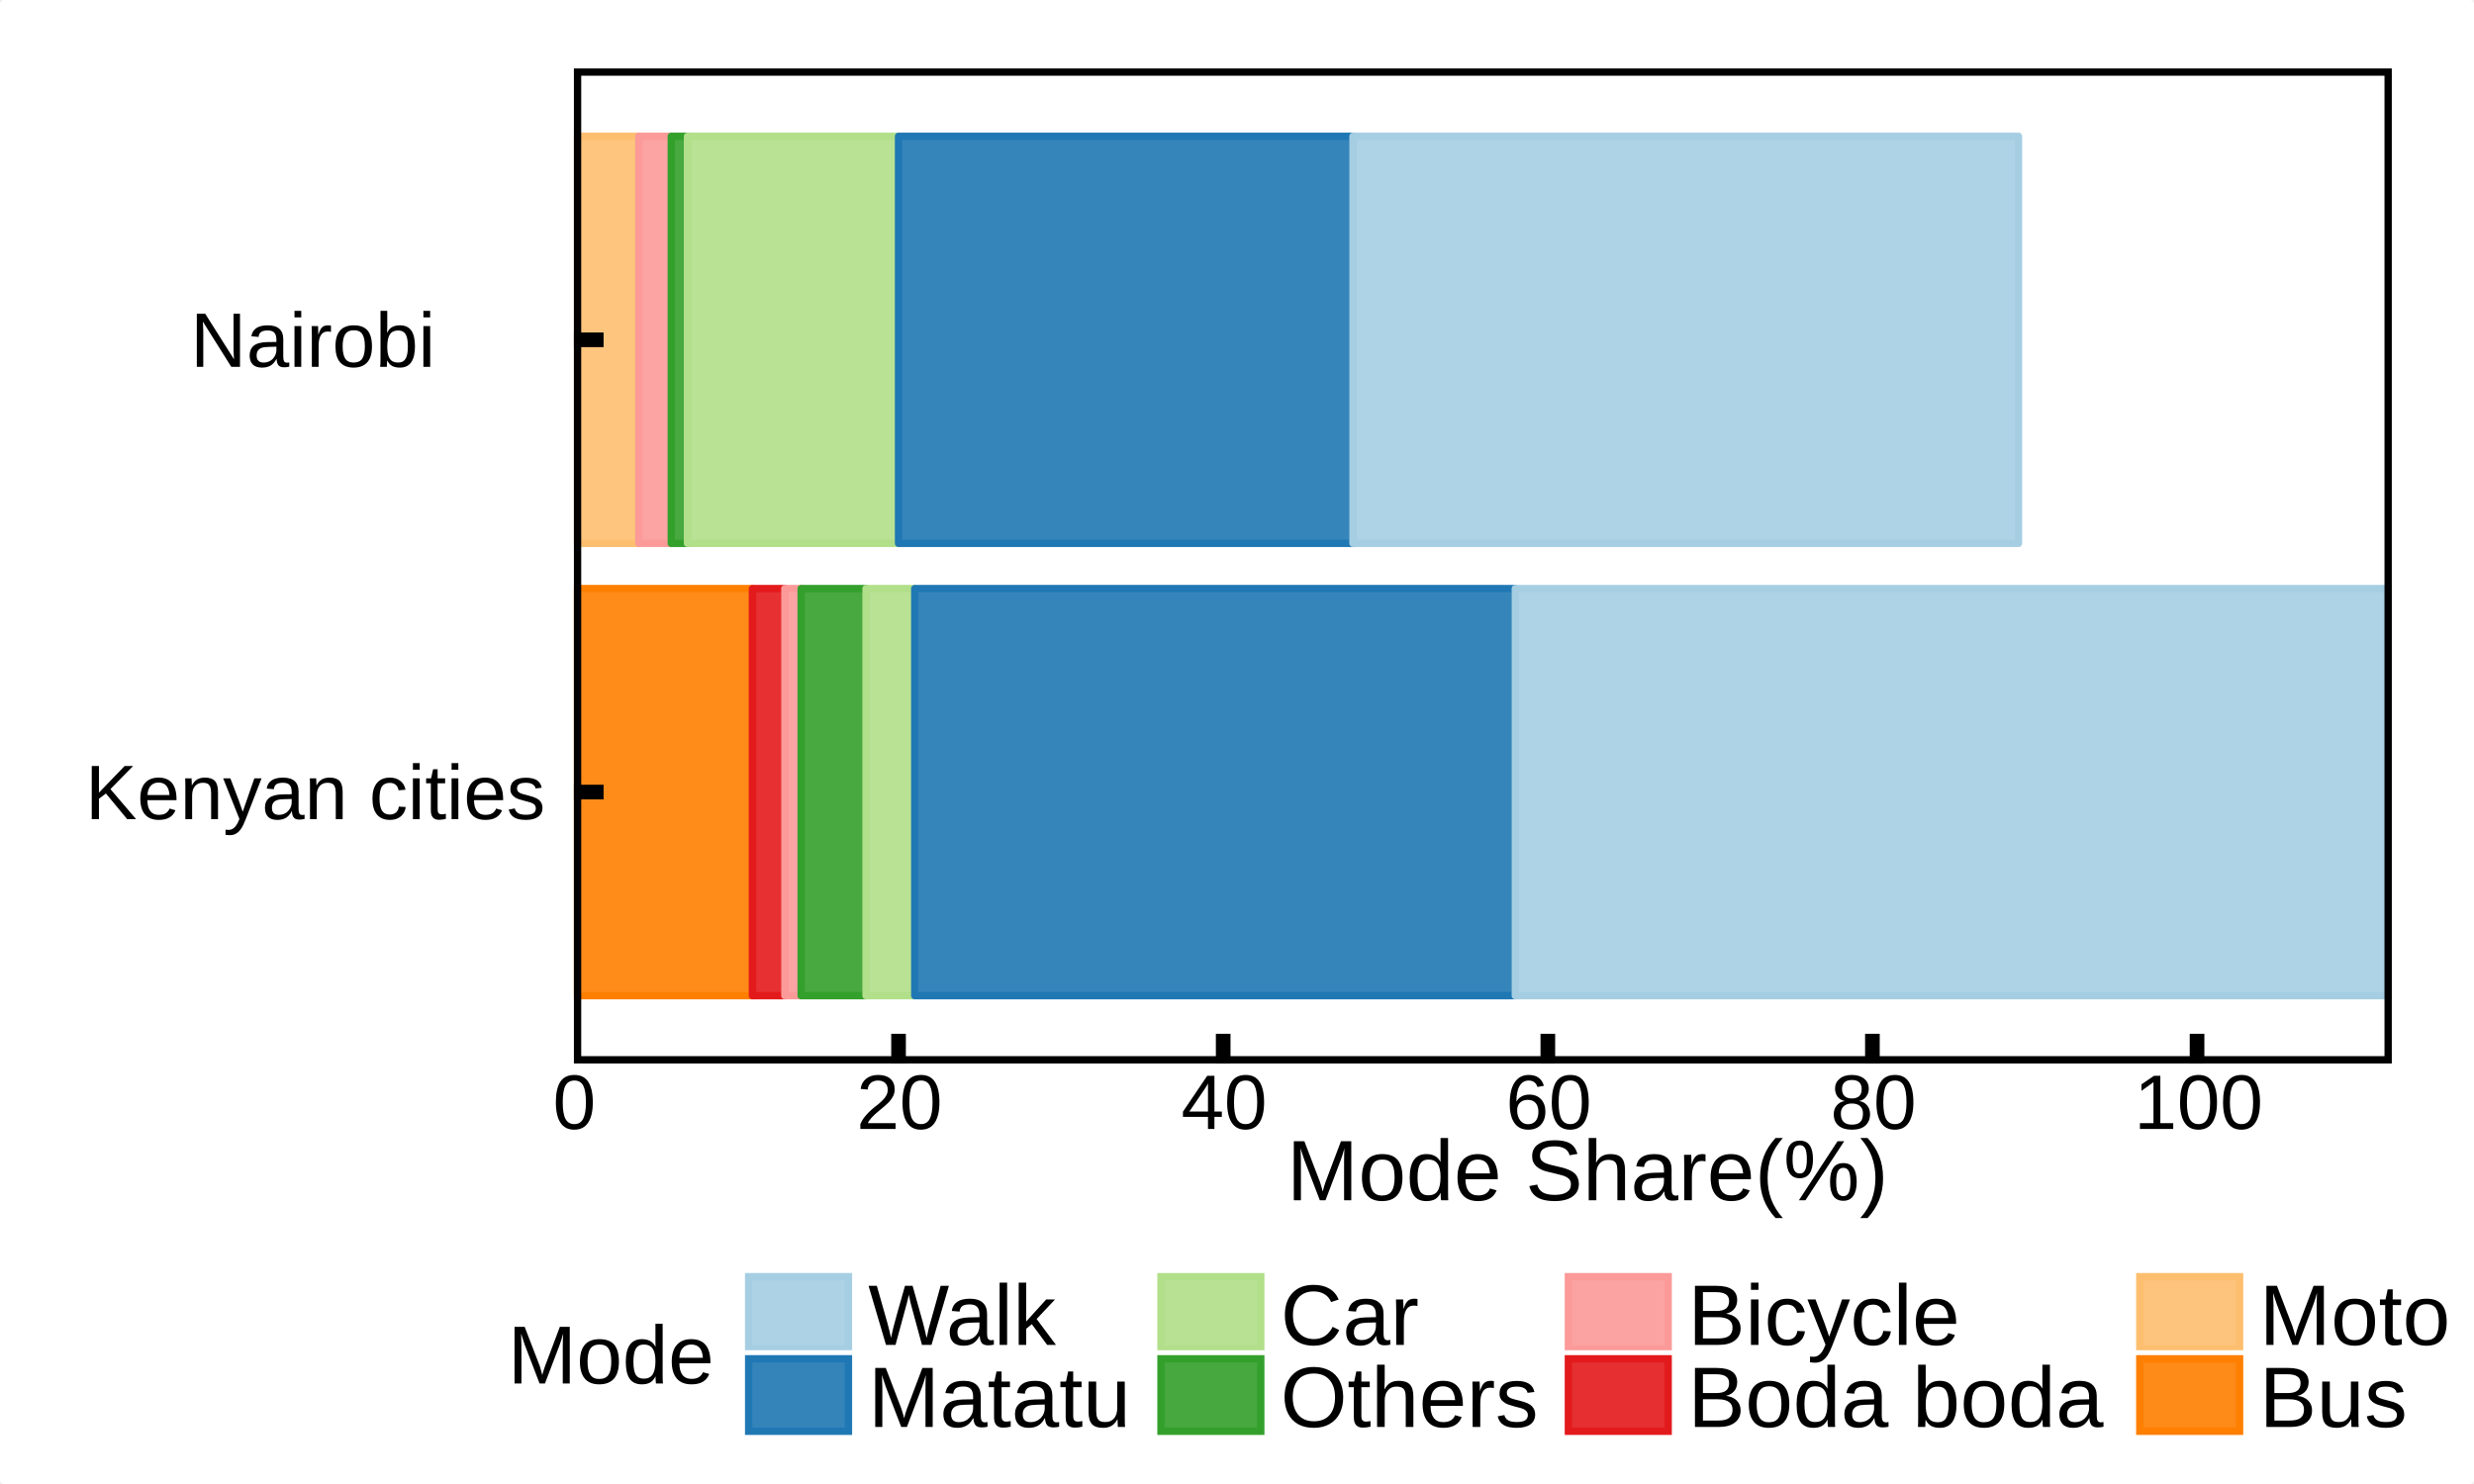
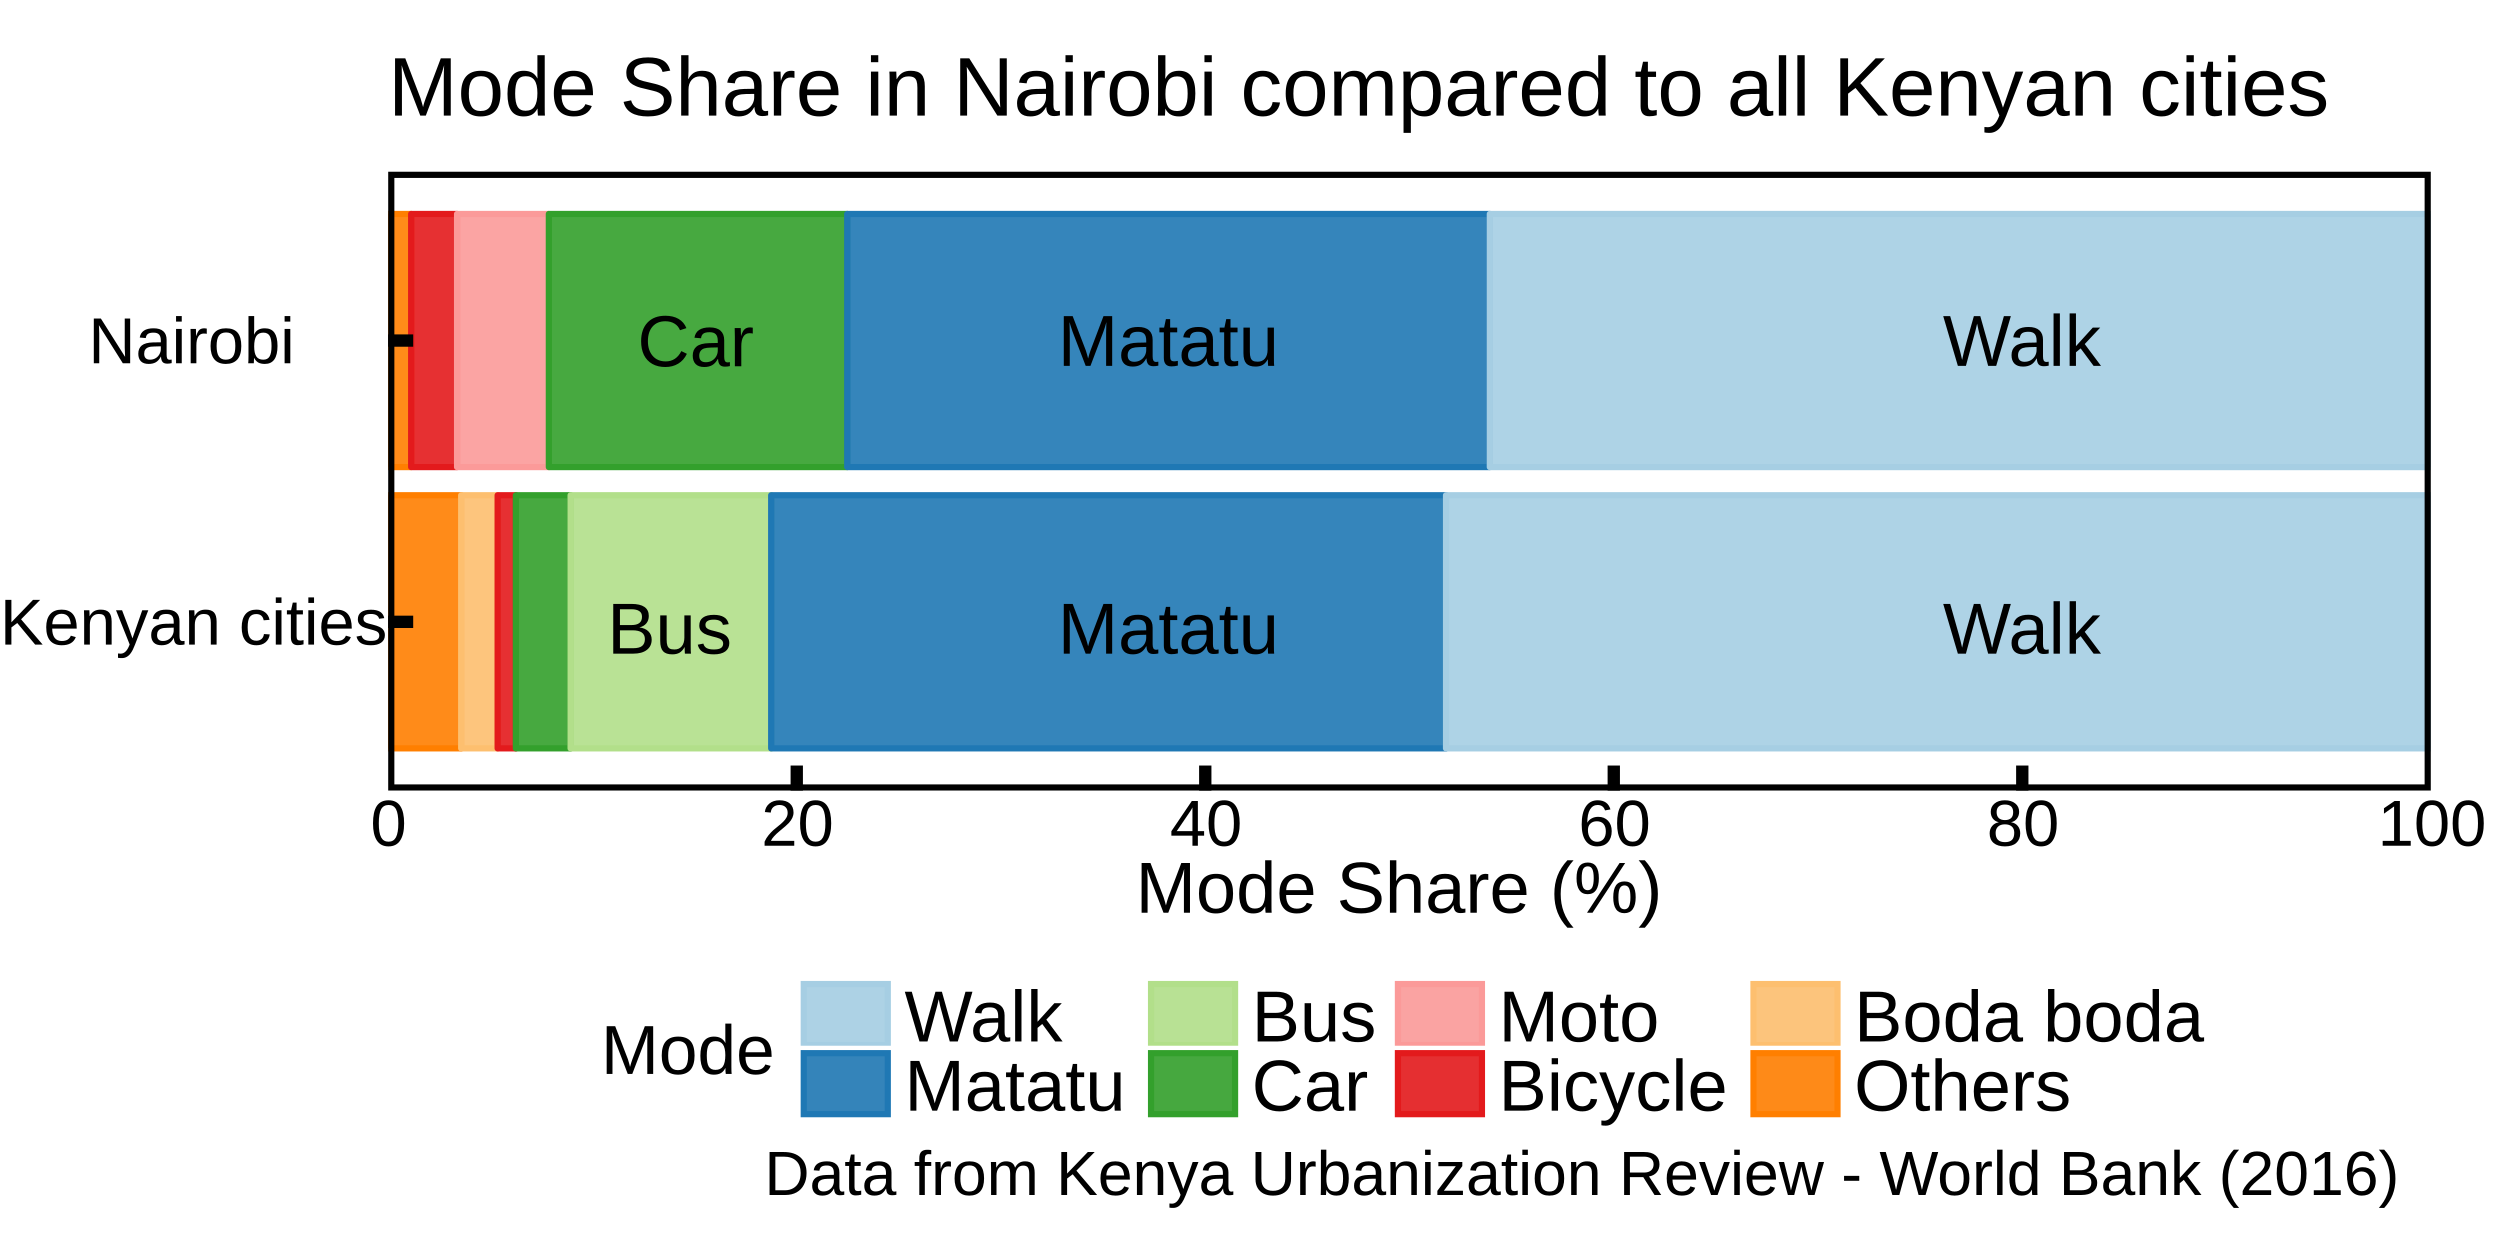
- <svg xmlns="http://www.w3.org/2000/svg" viewBox="0 0 360.00 216.00" id="svg4357" version="1.1">
-   <defs id="defs4359">
-     <style type="text/css" id="style4361">
+ <svg xmlns="http://www.w3.org/2000/svg" viewBox="0 0 432.00 216.00" id="svg20646" version="1.1">
+   <defs id="defs20648">
+     <style type="text/css" id="style20650">
    line, polyline, path, rect, circle {
      fill: none;
      stroke: #000000;
      stroke-linecap: round;
      stroke-linejoin: round;
      stroke-miterlimit: 10.00;
    }
  </style>
-   </defs>
-   <defs id="defs4367">
-     <clipPath id="cpODMuNTA5OXwzNDguMDQ1fDE1NC43OTJ8OS45NjI2NA==">
-       <rect x="83.51" y="9.96" width="264.53" height="144.83" id="rect4370" />
+     <clipPath id="cpMHw0MzJ8MjE2fDA=-9">
+       <rect x="0" y="0" width="432" height="216" id="rect20698-7" />
+     </clipPath>
+     <clipPath id="cpMHw0MzJ8MjE2fDA=-1">
+       <rect x="0" y="0" width="432" height="216" id="rect20698-0" />
+     </clipPath>
+     <clipPath id="cpMHw0MzJ8MjE2fDA=-7">
+       <rect x="0" y="0" width="432" height="216" id="rect20698-5" />
+     </clipPath>
+     <clipPath id="cpMHw0MzJ8MjE2fDA=-95">
+       <rect x="0" y="0" width="432" height="216" id="rect20698-6" />
+     </clipPath>
+     <clipPath id="cpMHw0MzJ8MjE2fDA=-3">
+       <rect x="0" y="0" width="432" height="216" id="rect20698-00" />
+     </clipPath>
+     <clipPath id="cpMHw0MzJ8MjE2fDA=-2">
+       <rect x="0" y="0" width="432" height="216" id="rect20698-77" />
    </clipPath>
  </defs>
-   <defs id="defs4406">
-     <clipPath id="cpMHwzNjB8MjE2fDA=">
-       <rect x="0.00" y="0.00" width="360.00" height="216.00" id="rect4409" />
+   <rect width="100%" height="100%" style="stroke: none; fill: #FFFFFF;" id="rect20652" />
+   <rect x="0.00" y="0.00" width="432.00" height="216.00" style="stroke-width: 1.16; stroke: #FFFFFF; fill: #FFFFFF;" id="rect20654" />
+   <defs id="defs20656">
+     <clipPath id="cpNjcuMDgyOXw0MjAuMDQ1fDEzNi42MTV8MjkuNjgyNg==">
+       <rect x="67.08" y="29.68" width="352.96" height="106.93" id="rect20659" />
    </clipPath>
  </defs>
-   <g id="layer2">
-     <rect style="opacity:1;fill:#ffffff;fill-opacity:1;fill-rule:evenodd;stroke:#ffffff;stroke-width:1.303;stroke-linecap:round;stroke-linejoin:round;stroke-miterlimit:4;stroke-dasharray:none;stroke-dashoffset:0;stroke-opacity:1" id="rect4939" width="358.697" height="214.697" x="0.652" y="0.652" />
+   <rect x="67.08" y="85.58" width="12.61" height="43.74" style="stroke-width: 1.07; stroke: #FF7F00; stroke-linecap: butt; fill: #FF7F00; fill-opacity: 0.90;" clip-path="url(#cpNjcuMDgyOXw0MjAuMDQ1fDEzNi42MTV8MjkuNjgyNg==)" id="rect20661" />
+   <rect x="79.69" y="85.58" width="6.30" height="43.74" style="stroke-width: 1.07; stroke: #FDBF6F; stroke-linecap: butt; fill: #FDBF6F; fill-opacity: 0.90;" clip-path="url(#cpNjcuMDgyOXw0MjAuMDQ1fDEzNi42MTV8MjkuNjgyNg==)" id="rect20663" />
+   <rect x="85.99" y="85.58" width="3.15" height="43.74" style="stroke-width: 1.07; stroke: #E31A1C; stroke-linecap: butt; fill: #E31A1C; fill-opacity: 0.90;" clip-path="url(#cpNjcuMDgyOXw0MjAuMDQ1fDEzNi42MTV8MjkuNjgyNg==)" id="rect20665" />
+   <rect x="89.14" y="85.58" width="0.00" height="43.74" style="stroke-width: 1.07; stroke: #FB9A99; stroke-linecap: butt; fill: #FB9A99; fill-opacity: 0.90;" clip-path="url(#cpNjcuMDgyOXw0MjAuMDQ1fDEzNi42MTV8MjkuNjgyNg==)" id="rect20667" />
+   <rect x="89.14" y="85.58" width="9.45" height="43.74" style="stroke-width: 1.07; stroke: #33A02C; stroke-linecap: butt; fill: #33A02C; fill-opacity: 0.90;" clip-path="url(#cpNjcuMDgyOXw0MjAuMDQ1fDEzNi42MTV8MjkuNjgyNg==)" id="rect20669" />
+   <rect x="98.60" y="85.58" width="34.67" height="43.74" style="stroke-width: 1.07; stroke: #B2DF8A; stroke-linecap: butt; fill: #B2DF8A; fill-opacity: 0.90;" clip-path="url(#cpNjcuMDgyOXw0MjAuMDQ1fDEzNi42MTV8MjkuNjgyNg==)" id="rect20671" />
+   <rect x="133.26" y="85.58" width="116.60" height="43.74" style="stroke-width: 1.07; stroke: #1F78B4; stroke-linecap: butt; fill: #1F78B4; fill-opacity: 0.90;" clip-path="url(#cpNjcuMDgyOXw0MjAuMDQ1fDEzNi42MTV8MjkuNjgyNg==)" id="rect20673" />
+   <rect x="249.87" y="85.58" width="170.18" height="43.74" style="stroke-width: 1.07; stroke: #A6CEE3; stroke-linecap: butt; fill: #A6CEE3; fill-opacity: 0.90;" clip-path="url(#cpNjcuMDgyOXw0MjAuMDQ1fDEzNi42MTV8MjkuNjgyNg==)" id="rect20675" />
+   <rect x="67.08" y="36.97" width="3.97" height="43.74" style="stroke-width: 1.07; stroke: #FF7F00; stroke-linecap: butt; fill: #FF7F00; fill-opacity: 0.90;" clip-path="url(#cpNjcuMDgyOXw0MjAuMDQ1fDEzNi42MTV8MjkuNjgyNg==)" id="rect20677" />
+   <rect x="71.05" y="36.97" width="0.00" height="43.74" style="stroke-width: 1.07; stroke: #FDBF6F; stroke-linecap: butt; fill: #FDBF6F; fill-opacity: 0.90;" clip-path="url(#cpNjcuMDgyOXw0MjAuMDQ1fDEzNi42MTV8MjkuNjgyNg==)" id="rect20679" />
+   <rect x="71.05" y="36.97" width="7.93" height="43.74" style="stroke-width: 1.07; stroke: #E31A1C; stroke-linecap: butt; fill: #E31A1C; fill-opacity: 0.90;" clip-path="url(#cpNjcuMDgyOXw0MjAuMDQ1fDEzNi42MTV8MjkuNjgyNg==)" id="rect20681" />
+   <rect x="78.98" y="36.97" width="15.86" height="43.74" style="stroke-width: 1.07; stroke: #FB9A99; stroke-linecap: butt; fill: #FB9A99; fill-opacity: 0.90;" clip-path="url(#cpNjcuMDgyOXw0MjAuMDQ1fDEzNi42MTV8MjkuNjgyNg==)" id="rect20683" />
+   <rect x="94.84" y="36.97" width="51.56" height="43.74" style="stroke-width: 1.07; stroke: #33A02C; stroke-linecap: butt; fill: #33A02C; fill-opacity: 0.90;" clip-path="url(#cpNjcuMDgyOXw0MjAuMDQ1fDEzNi42MTV8MjkuNjgyNg==)" id="rect20685" />
+   <rect x="146.40" y="36.97" width="0.00" height="43.74" style="stroke-width: 1.07; stroke: #B2DF8A; stroke-linecap: butt; fill: #B2DF8A; fill-opacity: 0.90;" clip-path="url(#cpNjcuMDgyOXw0MjAuMDQ1fDEzNi42MTV8MjkuNjgyNg==)" id="rect20687" />
+   <rect x="146.40" y="36.97" width="111.04" height="43.74" style="stroke-width: 1.07; stroke: #1F78B4; stroke-linecap: butt; fill: #1F78B4; fill-opacity: 0.90;" clip-path="url(#cpNjcuMDgyOXw0MjAuMDQ1fDEzNi42MTV8MjkuNjgyNg==)" id="rect20689" />
+   <rect x="257.44" y="36.97" width="162.60" height="43.74" style="stroke-width: 1.07; stroke: #A6CEE3; stroke-linecap: butt; fill: #A6CEE3; fill-opacity: 0.90;" clip-path="url(#cpNjcuMDgyOXw0MjAuMDQ1fDEzNi42MTV8MjkuNjgyNg==)" id="rect20691" />
+   <rect x="67.08" y="29.68" width="352.96" height="106.93" style="stroke-width: 2.13;" clip-path="url(#cpNjcuMDgyOXw0MjAuMDQ1fDEzNi42MTV8MjkuNjgyNg==)" id="rect20693" />
+   <defs id="defs20695">
+     <clipPath id="cpMHw0MzJ8MjE2fDA=">
+       <rect x="0.00" y="0.00" width="432.00" height="216.00" id="rect20698" />
+     </clipPath>
+   </defs>
+   <g clip-path="url(#cpMHw0MzJ8MjE2fDA=)" id="g20700">
+     <text x="0.00" y="111.39" style="font-size: 11.25px; font-family: Arial;" textLength="65.43px" lengthAdjust="spacingAndGlyphs" id="text20702">Kenyan cities</text>
  </g>
-   <g id="layer1">
-     <rect x="83.51" y="85.67" width="25.98" height="59.25" style="stroke-width:1.07;stroke:#FF7F00;stroke-linecap:butt;fill:#FF7F00;fill-opacity:0.9" clip-path="url(#cpODMuNTA5OXwzNDguMDQ1fDE1NC43OTJ8OS45NjI2NA==)" id="rect4372" />
-     <rect x="109.49" y="85.67" width="0.00" height="59.25" style="stroke-width:1.07;stroke:#FDBF6F;stroke-linecap:butt;fill:#FDBF6F;fill-opacity:0.9" clip-path="url(#cpODMuNTA5OXwzNDguMDQ1fDE1NC43OTJ8OS45NjI2NA==)" id="rect4374" />
-     <rect x="109.49" y="85.67" width="4.72" height="59.25" style="stroke-width:1.07;stroke:#E31A1C;stroke-linecap:butt;fill:#E31A1C;fill-opacity:0.9" clip-path="url(#cpODMuNTA5OXwzNDguMDQ1fDE1NC43OTJ8OS45NjI2NA==)" id="rect4376" />
-     <rect x="114.21" y="85.67" width="2.36" height="59.25" style="stroke-width:1.07;stroke:#FB9A99;stroke-linecap:butt;fill:#FB9A99;fill-opacity:0.9" clip-path="url(#cpODMuNTA5OXwzNDguMDQ1fDE1NC43OTJ8OS45NjI2NA==)" id="rect4378" />
-     <rect x="116.58" y="85.67" width="9.45" height="59.25" style="stroke-width:1.07;stroke:#33A02C;stroke-linecap:butt;fill:#33A02C;fill-opacity:0.9" clip-path="url(#cpODMuNTA5OXwzNDguMDQ1fDE1NC43OTJ8OS45NjI2NA==)" id="rect4380" />
-     <rect x="126.02" y="85.67" width="7.09" height="59.25" style="stroke-width:1.07;stroke:#B2DF8A;stroke-linecap:butt;fill:#B2DF8A;fill-opacity:0.9" clip-path="url(#cpODMuNTA5OXwzNDguMDQ1fDE1NC43OTJ8OS45NjI2NA==)" id="rect4382" />
-     <rect x="133.11" y="85.67" width="87.39" height="59.25" style="stroke-width:1.07;stroke:#1F78B4;stroke-linecap:butt;fill:#1F78B4;fill-opacity:0.9" clip-path="url(#cpODMuNTA5OXwzNDguMDQ1fDE1NC43OTJ8OS45NjI2NA==)" id="rect4384" />
-     <rect x="220.50" y="85.67" width="127.54" height="59.25" style="stroke-width:1.07;stroke:#A6CEE3;stroke-linecap:butt;fill:#A6CEE3;fill-opacity:0.9" clip-path="url(#cpODMuNTA5OXwzNDguMDQ1fDE1NC43OTJ8OS45NjI2NA==)" id="rect4386" />
-     <rect x="83.51" y="19.84" width="0.00" height="59.25" style="stroke-width:1.07;stroke:#FF7F00;stroke-linecap:butt;fill:#FF7F00;fill-opacity:0.9" clip-path="url(#cpODMuNTA5OXwzNDguMDQ1fDE1NC43OTJ8OS45NjI2NA==)" id="rect4388" />
-     <rect x="83.51" y="19.84" width="9.45" height="59.25" style="stroke-width:1.07;stroke:#FDBF6F;stroke-linecap:butt;fill:#FDBF6F;fill-opacity:0.9" clip-path="url(#cpODMuNTA5OXwzNDguMDQ1fDE1NC43OTJ8OS45NjI2NA==)" id="rect4390" />
-     <rect x="92.96" y="19.84" width="0.00" height="59.25" style="stroke-width:1.07;stroke:#E31A1C;stroke-linecap:butt;fill:#E31A1C;fill-opacity:0.9" clip-path="url(#cpODMuNTA5OXwzNDguMDQ1fDE1NC43OTJ8OS45NjI2NA==)" id="rect4392" />
-     <rect x="92.96" y="19.84" width="4.72" height="59.25" style="stroke-width:1.07;stroke:#FB9A99;stroke-linecap:butt;fill:#FB9A99;fill-opacity:0.9" clip-path="url(#cpODMuNTA5OXwzNDguMDQ1fDE1NC43OTJ8OS45NjI2NA==)" id="rect4394" />
-     <rect x="97.68" y="19.84" width="2.36" height="59.25" style="stroke-width:1.07;stroke:#33A02C;stroke-linecap:butt;fill:#33A02C;fill-opacity:0.9" clip-path="url(#cpODMuNTA5OXwzNDguMDQ1fDE1NC43OTJ8OS45NjI2NA==)" id="rect4396" />
-     <rect x="100.04" y="19.84" width="30.70" height="59.25" style="stroke-width:1.07;stroke:#B2DF8A;stroke-linecap:butt;fill:#B2DF8A;fill-opacity:0.9" clip-path="url(#cpODMuNTA5OXwzNDguMDQ1fDE1NC43OTJ8OS45NjI2NA==)" id="rect4398" />
-     <rect x="130.75" y="19.84" width="66.13" height="59.25" style="stroke-width:1.07;stroke:#1F78B4;stroke-linecap:butt;fill:#1F78B4;fill-opacity:0.9" clip-path="url(#cpODMuNTA5OXwzNDguMDQ1fDE1NC43OTJ8OS45NjI2NA==)" id="rect4400" />
-     <rect x="196.88" y="19.84" width="96.84" height="59.25" style="stroke-width:1.07;stroke:#A6CEE3;stroke-linecap:butt;fill:#A6CEE3;fill-opacity:0.9" clip-path="url(#cpODMuNTA5OXwzNDguMDQ1fDE1NC43OTJ8OS45NjI2NA==)" id="rect4402" />
-     <rect x="83.51" y="9.96" width="264.53" height="144.83" style="stroke-width:2.13;stroke:#000000;stroke-opacity:1" clip-path="url(#cpODMuNTA5OXwzNDguMDQ1fDE1NC43OTJ8OS45NjI2NA==)" id="rect4404" />
-     <g clip-path="url(#cpMHwzNjB8MjE2fDA=)" id="g4411" style="fill:#000000;fill-opacity:1" transform="translate(-4,0)">
-       <text x="16.43" y="119.23" style="font-size:11.25px;font-family:Arial;fill:#000000;fill-opacity:1" textLength="65.43px" lengthAdjust="spacingAndGlyphs" id="text4413">Kenyan cities</text>
-     </g>
-     <g clip-path="url(#cpMHwzNjB8MjE2fDA=)" id="g4415" style="fill:#000000;fill-opacity:1" transform="translate(-4,0)">
-       <text x="31.72" y="53.4" style="font-size:11.25px;font-family:Arial;fill:#000000;fill-opacity:1" textLength="34.85px" lengthAdjust="spacingAndGlyphs" id="text4417">Nairobi</text>
-     </g>
-     <polyline points="87.83,115.29 83.51,115.29 " style="stroke-width:2.13;stroke-linecap:butt;fill:none;stroke:#000000;stroke-opacity:1" clip-path="url(#cpMHwzNjB8MjE2fDA=)" id="polyline4419" />
-     <polyline points="87.83,49.46 83.51,49.46 " style="stroke-width:2.13;stroke-linecap:butt;fill:none;stroke:#000000;stroke-opacity:1" clip-path="url(#cpMHwzNjB8MjE2fDA=)" id="polyline4421" />
-     <polyline points="130.75,150.47 130.75,154.79 " style="stroke-width:2.13;stroke-linecap:butt;fill:none;stroke:#000000;stroke-opacity:1" clip-path="url(#cpMHwzNjB8MjE2fDA=)" id="polyline4425" />
-     <polyline points="177.99,150.47 177.99,154.79 " style="stroke-width:2.13;stroke-linecap:butt;fill:none;stroke:#000000;stroke-opacity:1" clip-path="url(#cpMHwzNjB8MjE2fDA=)" id="polyline4427" />
-     <polyline points="225.23,150.47 225.23,154.79 " style="stroke-width:2.13;stroke-linecap:butt;fill:none;stroke:#000000;stroke-opacity:1" clip-path="url(#cpMHwzNjB8MjE2fDA=)" id="polyline4429" />
-     <polyline points="272.46,150.47 272.46,154.79 " style="stroke-width:2.13;stroke-linecap:butt;fill:none;stroke:#000000;stroke-opacity:1" clip-path="url(#cpMHwzNjB8MjE2fDA=)" id="polyline4431" />
-     <polyline points="319.70,150.47 319.70,154.79 " style="stroke-width:2.13;stroke-linecap:butt;fill:none;stroke:#000000;stroke-opacity:1" clip-path="url(#cpMHwzNjB8MjE2fDA=)" id="polyline4433" />
-     <g clip-path="url(#cpMHwzNjB8MjE2fDA=)" id="g4435" style="fill:#000000;fill-opacity:1">
-       <text x="80.45" y="164.32" style="font-size:11.25px;font-family:Arial;fill:#000000;fill-opacity:1.0" textLength="6.12px" lengthAdjust="spacingAndGlyphs" id="text4437">0</text>
-     </g>
-     <g clip-path="url(#cpMHwzNjB8MjE2fDA=)" id="g4439" style="fill:#000000;fill-opacity:1">
-       <text x="124.63" y="164.32" style="font-size:11.25px;font-family:Arial;fill:#000000;fill-opacity:1.0" textLength="12.24px" lengthAdjust="spacingAndGlyphs" id="text4441">20</text>
-     </g>
-     <g clip-path="url(#cpMHwzNjB8MjE2fDA=)" id="g4443" style="fill:#000000;fill-opacity:1">
-       <text x="171.87" y="164.32" style="font-size:11.25px;font-family:Arial;fill:#000000;fill-opacity:1.0" textLength="12.24px" lengthAdjust="spacingAndGlyphs" id="text4445">40</text>
-     </g>
-     <g clip-path="url(#cpMHwzNjB8MjE2fDA=)" id="g4447" style="fill:#000000;fill-opacity:1">
-       <text x="219.11" y="164.32" style="font-size:11.25px;font-family:Arial;fill:#000000;fill-opacity:1.0" textLength="12.24px" lengthAdjust="spacingAndGlyphs" id="text4449">60</text>
-     </g>
-     <g clip-path="url(#cpMHwzNjB8MjE2fDA=)" id="g4451" style="fill:#000000;fill-opacity:1">
-       <text x="266.35" y="164.32" style="font-size:11.25px;font-family:Arial;fill:#000000;fill-opacity:1.0" textLength="12.24px" lengthAdjust="spacingAndGlyphs" id="text4453">80</text>
-     </g>
-     <g clip-path="url(#cpMHwzNjB8MjE2fDA=)" id="g4455" style="fill:#000000;fill-opacity:1">
-       <text x="310.53" y="164.32" style="font-size:11.25px;font-family:Arial;fill:#000000;fill-opacity:1.0" textLength="18.35px" lengthAdjust="spacingAndGlyphs" id="text4457">100</text>
-     </g>
-     <g clip-path="url(#cpMHwzNjB8MjE2fDA=)" id="g4459" style="fill:#000000;fill-opacity:1">
-       <text x="187.24" y="174.7" style="font-size:12.5px;font-family:Arial;fill:#000000;fill-opacity:1.0" textLength="57.08px" lengthAdjust="spacingAndGlyphs" id="text4461">Mode Share(%)</text>
-     </g>
-     <g clip-path="url(#cpMHwzNjB8MjE2fDA=)" id="g4469" style="fill:#000000;fill-opacity:1">
-       <text x="73.89" y="201.37" style="font-size:12px;font-family:Arial;fill:#000000;fill-opacity:1.0" textLength="30.02px" lengthAdjust="spacingAndGlyphs" id="text4471">Mode</text>
-     </g>
-     <rect x="108.23" y="185.12" width="15.94" height="11.96" style="stroke-width:1.07;stroke:#FFFFFF;fill:#F2F2F2" clip-path="url(#cpMHwzNjB8MjE2fDA=)" id="rect4473" />
-     <rect x="108.94" y="185.82" width="14.52" height="10.54" style="stroke-width:1.07;stroke:#A6CEE3;stroke-linejoin:miter;fill:#A6CEE3;fill-opacity:0.9" clip-path="url(#cpMHwzNjB8MjE2fDA=)" id="rect4475" />
-     <rect x="108.23" y="197.07" width="15.94" height="11.96" style="stroke-width:1.07;stroke:#FFFFFF;fill:#F2F2F2" clip-path="url(#cpMHwzNjB8MjE2fDA=)" id="rect4477" />
-     <rect x="108.94" y="197.78" width="14.52" height="10.54" style="stroke-width:1.07;stroke:#1F78B4;stroke-linejoin:miter;fill:#1F78B4;fill-opacity:0.9" clip-path="url(#cpMHwzNjB8MjE2fDA=)" id="rect4479" />
-     <rect x="168.23" y="185.12" width="15.94" height="11.96" style="stroke-width:1.07;stroke:#FFFFFF;fill:#F2F2F2" clip-path="url(#cpMHwzNjB8MjE2fDA=)" id="rect4481" />
-     <rect x="168.94" y="185.82" width="14.52" height="10.54" style="stroke-width:1.07;stroke:#B2DF8A;stroke-linejoin:miter;fill:#B2DF8A;fill-opacity:0.9" clip-path="url(#cpMHwzNjB8MjE2fDA=)" id="rect4483" />
-     <rect x="168.23" y="197.07" width="15.94" height="11.96" style="stroke-width:1.07;stroke:#FFFFFF;fill:#F2F2F2" clip-path="url(#cpMHwzNjB8MjE2fDA=)" id="rect4485" />
-     <rect x="168.94" y="197.78" width="14.52" height="10.54" style="stroke-width:1.07;stroke:#33A02C;stroke-linejoin:miter;fill:#33A02C;fill-opacity:0.9" clip-path="url(#cpMHwzNjB8MjE2fDA=)" id="rect4487" />
-     <rect x="227.51" y="185.12" width="15.94" height="11.96" style="stroke-width:1.07;stroke:#FFFFFF;fill:#F2F2F2" clip-path="url(#cpMHwzNjB8MjE2fDA=)" id="rect4489" />
-     <rect x="228.22" y="185.82" width="14.52" height="10.54" style="stroke-width:1.07;stroke:#FB9A99;stroke-linejoin:miter;fill:#FB9A99;fill-opacity:0.9" clip-path="url(#cpMHwzNjB8MjE2fDA=)" id="rect4491" />
-     <rect x="227.51" y="197.07" width="15.94" height="11.96" style="stroke-width:1.07;stroke:#FFFFFF;fill:#F2F2F2" clip-path="url(#cpMHwzNjB8MjE2fDA=)" id="rect4493" />
-     <rect x="228.22" y="197.78" width="14.52" height="10.54" style="stroke-width:1.07;stroke:#E31A1C;stroke-linejoin:miter;fill:#E31A1C;fill-opacity:0.9" clip-path="url(#cpMHwzNjB8MjE2fDA=)" id="rect4495" />
-     <rect x="310.66" y="185.12" width="15.94" height="11.96" style="stroke-width:1.07;stroke:#FFFFFF;fill:#F2F2F2" clip-path="url(#cpMHwzNjB8MjE2fDA=)" id="rect4497" />
-     <rect x="311.37" y="185.82" width="14.52" height="10.54" style="stroke-width:1.07;stroke:#FDBF6F;stroke-linejoin:miter;fill:#FDBF6F;fill-opacity:0.9" clip-path="url(#cpMHwzNjB8MjE2fDA=)" id="rect4499" />
-     <rect x="310.66" y="197.07" width="15.94" height="11.96" style="stroke-width:1.07;stroke:#FFFFFF;fill:#F2F2F2" clip-path="url(#cpMHwzNjB8MjE2fDA=)" id="rect4501" />
-     <rect x="311.37" y="197.78" width="14.52" height="10.54" style="stroke-width:1.07;stroke:#FF7F00;stroke-linejoin:miter;fill:#FF7F00;fill-opacity:0.9" clip-path="url(#cpMHwzNjB8MjE2fDA=)" id="rect4503" />
-     <g clip-path="url(#cpMHwzNjB8MjE2fDA=)" id="g4505" style="fill:#000000;fill-opacity:1">
-       <text x="126.33" y="195.75" style="font-size:12.5px;font-family:Arial;fill:#000000;fill-opacity:1.0" textLength="28.89px" lengthAdjust="spacingAndGlyphs" id="text4507">Walk</text>
-     </g>
-     <g clip-path="url(#cpMHwzNjB8MjE2fDA=)" id="g4509" style="fill:#000000;fill-opacity:1">
-       <text x="126.33" y="207.70" style="font-size:12.5px;font-family:Arial;fill:#000000;fill-opacity:1.0" textLength="39.74px" lengthAdjust="spacingAndGlyphs" id="text4511">Matatu</text>
-     </g>
-     <g clip-path="url(#cpMHwzNjB8MjE2fDA=)" id="g4513" style="fill:#000000;fill-opacity:1">
-       <text x="186.33" y="195.75" style="font-size:12.5px;font-family:Arial;fill:#000000;fill-opacity:1.0" textLength="20.95px" lengthAdjust="spacingAndGlyphs" id="text4515">Car</text>
-     </g>
-     <g clip-path="url(#cpMHwzNjB8MjE2fDA=)" id="g4517" style="fill:#000000;fill-opacity:1">
-       <text x="186.33" y="207.70" style="font-size:12.5px;font-family:Arial;fill:#000000;fill-opacity:1.0" textLength="39.01px" lengthAdjust="spacingAndGlyphs" id="text4519">Others</text>
-     </g>
-     <g clip-path="url(#cpMHwzNjB8MjE2fDA=)" id="g4521" style="fill:#000000;fill-opacity:1">
-       <text x="245.61" y="195.75" style="font-size:12.5px;font-family:Arial;fill:#000000;fill-opacity:1.0" textLength="41.18px" lengthAdjust="spacingAndGlyphs" id="text4523">Bicycle</text>
-     </g>
-     <g clip-path="url(#cpMHwzNjB8MjE2fDA=)" id="g4525" style="fill:#000000;fill-opacity:1">
-       <text x="245.61" y="207.70" style="font-size:12.5px;font-family:Arial;fill:#000000;fill-opacity:1.0" textLength="62.89px" lengthAdjust="spacingAndGlyphs" id="text4527">Boda boda</text>
-     </g>
-     <g clip-path="url(#cpMHwzNjB8MjE2fDA=)" id="g4529" style="fill:#000000;fill-opacity:1">
-       <text x="328.76" y="195.75" style="font-size:12.5px;font-family:Arial;fill:#000000;fill-opacity:1.0" textLength="28.90px" lengthAdjust="spacingAndGlyphs" id="text4531">Moto</text>
-     </g>
-     <g clip-path="url(#cpMHwzNjB8MjE2fDA=)" id="g4533" style="fill:#000000;fill-opacity:1">
-       <text x="328.76" y="207.70" style="font-size:12.5px;font-family:Arial;fill:#000000;fill-opacity:1.0" textLength="22.40px" lengthAdjust="spacingAndGlyphs" id="text4535">Bus</text>
-     </g>
+   <g clip-path="url(#cpMHw0MzJ8MjE2fDA=)" id="g20704">
+     <text x="15.29" y="62.78" style="font-size: 11.25px; font-family: Arial;" textLength="34.85px" lengthAdjust="spacingAndGlyphs" id="text20706">Nairobi</text>
+   </g>
+   <polyline points="71.40,107.45 67.08,107.45 " style="stroke-width: 2.13; stroke-linecap: butt;" clip-path="url(#cpMHw0MzJ8MjE2fDA=)" id="polyline20708" />
+   <polyline points="71.40,58.85 67.08,58.85 " style="stroke-width: 2.13; stroke-linecap: butt;" clip-path="url(#cpMHw0MzJ8MjE2fDA=)" id="polyline20710" />
+   <polyline points="137.68,132.29 137.68,136.61 " style="stroke-width: 2.13; stroke-linecap: butt;" clip-path="url(#cpMHw0MzJ8MjE2fDA=)" id="polyline20714" />
+   <polyline points="208.27,132.29 208.27,136.61 " style="stroke-width: 2.13; stroke-linecap: butt;" clip-path="url(#cpMHw0MzJ8MjE2fDA=)" id="polyline20716" />
+   <polyline points="278.86,132.29 278.86,136.61 " style="stroke-width: 2.13; stroke-linecap: butt;" clip-path="url(#cpMHw0MzJ8MjE2fDA=)" id="polyline20718" />
+   <polyline points="349.45,132.29 349.45,136.61 " style="stroke-width: 2.13; stroke-linecap: butt;" clip-path="url(#cpMHw0MzJ8MjE2fDA=)" id="polyline20720" />
+   <g clip-path="url(#cpMHw0MzJ8MjE2fDA=)" id="g20724">
+     <text x="64.02" y="146.15" style="font-size: 11.25px; font-family: Arial;" textLength="6.12px" lengthAdjust="spacingAndGlyphs" id="text20726">0</text>
+   </g>
+   <g clip-path="url(#cpMHw0MzJ8MjE2fDA=)" id="g20728">
+     <text x="131.56" y="146.15" style="font-size: 11.25px; font-family: Arial;" textLength="12.24px" lengthAdjust="spacingAndGlyphs" id="text20730">20</text>
+   </g>
+   <g clip-path="url(#cpMHw0MzJ8MjE2fDA=)" id="g20732">
+     <text x="202.15" y="146.15" style="font-size: 11.25px; font-family: Arial;" textLength="12.24px" lengthAdjust="spacingAndGlyphs" id="text20734">40</text>
+   </g>
+   <g clip-path="url(#cpMHw0MzJ8MjE2fDA=)" id="g20736">
+     <text x="272.74" y="146.15" style="font-size: 11.25px; font-family: Arial;" textLength="12.24px" lengthAdjust="spacingAndGlyphs" id="text20738">60</text>
+   </g>
+   <g clip-path="url(#cpMHw0MzJ8MjE2fDA=)" id="g20740">
+     <text x="343.33" y="146.15" style="font-size: 11.25px; font-family: Arial;" textLength="12.24px" lengthAdjust="spacingAndGlyphs" id="text20742">80</text>
+   </g>
+   <g clip-path="url(#cpMHw0MzJ8MjE2fDA=)" id="g20744">
+     <text x="410.87" y="146.15" style="font-size: 11.25px; font-family: Arial;" textLength="18.35px" lengthAdjust="spacingAndGlyphs" id="text20746">100</text>
+   </g>
+   <g clip-path="url(#cpMHw0MzJ8MjE2fDA=)" id="g20748">
+     <text x="196.24" y="157.72" style="font-size: 12.50px; font-family: Arial;" textLength="94.65px" lengthAdjust="spacingAndGlyphs" id="text20750">Mode Share (%)</text>
+   </g>
+   <rect x="103.85" y="169.33" width="279.43" height="23.91" style="stroke-width: 1.16; stroke: none; fill: #FFFFFF;" clip-path="url(#cpMHw0MzJ8MjE2fDA=)" id="rect20752" />
+   <g clip-path="url(#cpMHw0MzJ8MjE2fDA=)" id="g20754">
+     <text x="103.85" y="185.58" style="font-size: 12.00px; font-family: Arial;" textLength="30.02px" lengthAdjust="spacingAndGlyphs" id="text20756">Mode</text>
+   </g>
+   <rect x="138.19" y="169.33" width="15.94" height="11.96" style="stroke-width: 1.16; stroke: #FFFFFF; fill: #F2F2F2;" clip-path="url(#cpMHw0MzJ8MjE2fDA=)" id="rect20758" />
+   <rect x="138.89" y="170.04" width="14.52" height="10.54" style="stroke-width: 1.07; stroke: #A6CEE3; stroke-linejoin: miter; fill: #A6CEE3; fill-opacity: 0.90;" clip-path="url(#cpMHw0MzJ8MjE2fDA=)" id="rect20760" />
+   <rect x="138.19" y="181.28" width="15.94" height="11.96" style="stroke-width: 1.16; stroke: #FFFFFF; fill: #F2F2F2;" clip-path="url(#cpMHw0MzJ8MjE2fDA=)" id="rect20762" />
+   <rect x="138.89" y="181.99" width="14.52" height="10.54" style="stroke-width: 1.07; stroke: #1F78B4; stroke-linejoin: miter; fill: #1F78B4; fill-opacity: 0.90;" clip-path="url(#cpMHw0MzJ8MjE2fDA=)" id="rect20764" />
+   <rect x="198.19" y="169.33" width="15.94" height="11.96" style="stroke-width: 1.16; stroke: #FFFFFF; fill: #F2F2F2;" clip-path="url(#cpMHw0MzJ8MjE2fDA=)" id="rect20766" />
+   <rect x="198.90" y="170.04" width="14.52" height="10.54" style="stroke-width: 1.07; stroke: #B2DF8A; stroke-linejoin: miter; fill: #B2DF8A; fill-opacity: 0.90;" clip-path="url(#cpMHw0MzJ8MjE2fDA=)" id="rect20768" />
+   <rect x="198.19" y="181.28" width="15.94" height="11.96" style="stroke-width: 1.16; stroke: #FFFFFF; fill: #F2F2F2;" clip-path="url(#cpMHw0MzJ8MjE2fDA=)" id="rect20770" />
+   <rect x="198.90" y="181.99" width="14.52" height="10.54" style="stroke-width: 1.07; stroke: #33A02C; stroke-linejoin: miter; fill: #33A02C; fill-opacity: 0.90;" clip-path="url(#cpMHw0MzJ8MjE2fDA=)" id="rect20772" />
+   <rect x="240.85" y="169.33" width="15.94" height="11.96" style="stroke-width: 1.16; stroke: #FFFFFF; fill: #F2F2F2;" clip-path="url(#cpMHw0MzJ8MjE2fDA=)" id="rect20774" />
+   <rect x="241.56" y="170.04" width="14.52" height="10.54" style="stroke-width: 1.07; stroke: #FB9A99; stroke-linejoin: miter; fill: #FB9A99; fill-opacity: 0.90;" clip-path="url(#cpMHw0MzJ8MjE2fDA=)" id="rect20776" />
+   <rect x="240.85" y="181.28" width="15.94" height="11.96" style="stroke-width: 1.16; stroke: #FFFFFF; fill: #F2F2F2;" clip-path="url(#cpMHw0MzJ8MjE2fDA=)" id="rect20778" />
+   <rect x="241.56" y="181.99" width="14.52" height="10.54" style="stroke-width: 1.07; stroke: #E31A1C; stroke-linejoin: miter; fill: #E31A1C; fill-opacity: 0.90;" clip-path="url(#cpMHw0MzJ8MjE2fDA=)" id="rect20780" />
+   <rect x="302.29" y="169.33" width="15.94" height="11.96" style="stroke-width: 1.16; stroke: #FFFFFF; fill: #F2F2F2;" clip-path="url(#cpMHw0MzJ8MjE2fDA=)" id="rect20782" />
+   <rect x="303.00" y="170.04" width="14.52" height="10.54" style="stroke-width: 1.07; stroke: #FDBF6F; stroke-linejoin: miter; fill: #FDBF6F; fill-opacity: 0.90;" clip-path="url(#cpMHw0MzJ8MjE2fDA=)" id="rect20784" />
+   <rect x="302.29" y="181.28" width="15.94" height="11.96" style="stroke-width: 1.16; stroke: #FFFFFF; fill: #F2F2F2;" clip-path="url(#cpMHw0MzJ8MjE2fDA=)" id="rect20786" />
+   <rect x="303.00" y="181.99" width="14.52" height="10.54" style="stroke-width: 1.07; stroke: #FF7F00; stroke-linejoin: miter; fill: #FF7F00; fill-opacity: 0.90;" clip-path="url(#cpMHw0MzJ8MjE2fDA=)" id="rect20788" />
+   <g clip-path="url(#cpMHw0MzJ8MjE2fDA=)" id="g20790">
+     <text x="156.29" y="179.96" style="font-size: 12.50px; font-family: Arial;" textLength="28.89px" lengthAdjust="spacingAndGlyphs" id="text20792">Walk</text>
+   </g>
+   <g clip-path="url(#cpMHw0MzJ8MjE2fDA=)" id="g20794">
+     <text x="156.29" y="191.92" style="font-size: 12.50px; font-family: Arial;" textLength="39.74px" lengthAdjust="spacingAndGlyphs" id="text20796">Matatu</text>
+   </g>
+   <g clip-path="url(#cpMHw0MzJ8MjE2fDA=)" id="g20798">
+     <text x="216.29" y="179.96" style="font-size: 12.50px; font-family: Arial;" textLength="22.40px" lengthAdjust="spacingAndGlyphs" id="text20800">Bus</text>
+   </g>
+   <g clip-path="url(#cpMHw0MzJ8MjE2fDA=)" id="g20802">
+     <text x="216.29" y="191.92" style="font-size: 12.50px; font-family: Arial;" textLength="20.95px" lengthAdjust="spacingAndGlyphs" id="text20804">Car</text>
+   </g>
+   <g clip-path="url(#cpMHw0MzJ8MjE2fDA=)" id="g20806">
+     <text x="258.95" y="179.96" style="font-size: 12.50px; font-family: Arial;" textLength="28.90px" lengthAdjust="spacingAndGlyphs" id="text20808">Moto</text>
+   </g>
+   <g clip-path="url(#cpMHw0MzJ8MjE2fDA=)" id="g20810">
+     <text x="258.95" y="191.92" style="font-size: 12.50px; font-family: Arial;" textLength="41.18px" lengthAdjust="spacingAndGlyphs" id="text20812">Bicycle</text>
+   </g>
+   <g clip-path="url(#cpMHw0MzJ8MjE2fDA=)" id="g20814">
+     <text x="320.39" y="179.96" style="font-size: 12.50px; font-family: Arial;" textLength="62.89px" lengthAdjust="spacingAndGlyphs" id="text20816">Boda boda</text>
+   </g>
+   <g clip-path="url(#cpMHw0MzJ8MjE2fDA=)" id="g20818">
+     <text x="320.39" y="191.92" style="font-size: 12.50px; font-family: Arial;" textLength="39.01px" lengthAdjust="spacingAndGlyphs" id="text20820">Others</text>
+   </g>
+   <g clip-path="url(#cpMHw0MzJ8MjE2fDA=)" id="g20822">
+     <text x="67.08" y="19.98" style="font-size: 14.40px; font-family: Arial;" textLength="326.06px" lengthAdjust="spacingAndGlyphs" id="text20824">Mode Share in Nairobi compared to all Kenyan cities</text>
+   </g>
+   <g clip-path="url(#cpMHw0MzJ8MjE2fDA=)" id="g20826">
+     <text x="132.09" y="206.49" style="font-size: 10.80px; font-family: Arial;" textLength="287.96px" lengthAdjust="spacingAndGlyphs" id="text20828">Data from Kenya Urbanization Review - World Bank (2016)</text>
+   </g>
+   <g transform="translate(179.4363,-116.7399)" clip-path="url(#cpMHw0MzJ8MjE2fDA=-9)" id="g20790-5">
+     <text x="156.29" y="179.96" style="font-size:12.5px;font-family:Arial" textLength="28.89px" lengthAdjust="spacingAndGlyphs" id="text20792-3">Walk</text>
+   </g>
+   <g transform="translate(179.4363,-67.01208)" clip-path="url(#cpMHw0MzJ8MjE2fDA=-1)" id="g20790-9">
+     <text x="156.29" y="179.96" style="font-size:12.5px;font-family:Arial" textLength="28.89px" lengthAdjust="spacingAndGlyphs" id="text20792-0">Walk</text>
+   </g>
+   <text id="text20796-0" lengthAdjust="spacingAndGlyphs" textLength="39.74px" style="font-size:12.5px;font-family:Arial" y="63.22" x="182.792">Matatu</text>
+   <g transform="translate(26.50158,-78.97208)" clip-path="url(#cpMHw0MzJ8MjE2fDA=-95)" id="g20794-5">
+     <text x="156.29" y="191.92" style="font-size:12.5px;font-family:Arial" textLength="39.74px" lengthAdjust="spacingAndGlyphs" id="text20796-9">Matatu</text>
+   </g>
+   <g transform="translate(-106.1436,-128.6267)" clip-path="url(#cpMHw0MzJ8MjE2fDA=-3)" id="g20802-6">
+     <text x="216.29" y="191.92" style="font-size:12.5px;font-family:Arial" textLength="20.95px" lengthAdjust="spacingAndGlyphs" id="text20804-3">Car</text>
+   </g>
+   <g transform="translate(-111.3505,-67.01208)" clip-path="url(#cpMHw0MzJ8MjE2fDA=-2)" id="g20798-4">
+     <text x="216.29" y="179.96" style="font-size:12.5px;font-family:Arial" textLength="22.40px" lengthAdjust="spacingAndGlyphs" id="text20800-6">Bus</text>
  </g>
</svg>
